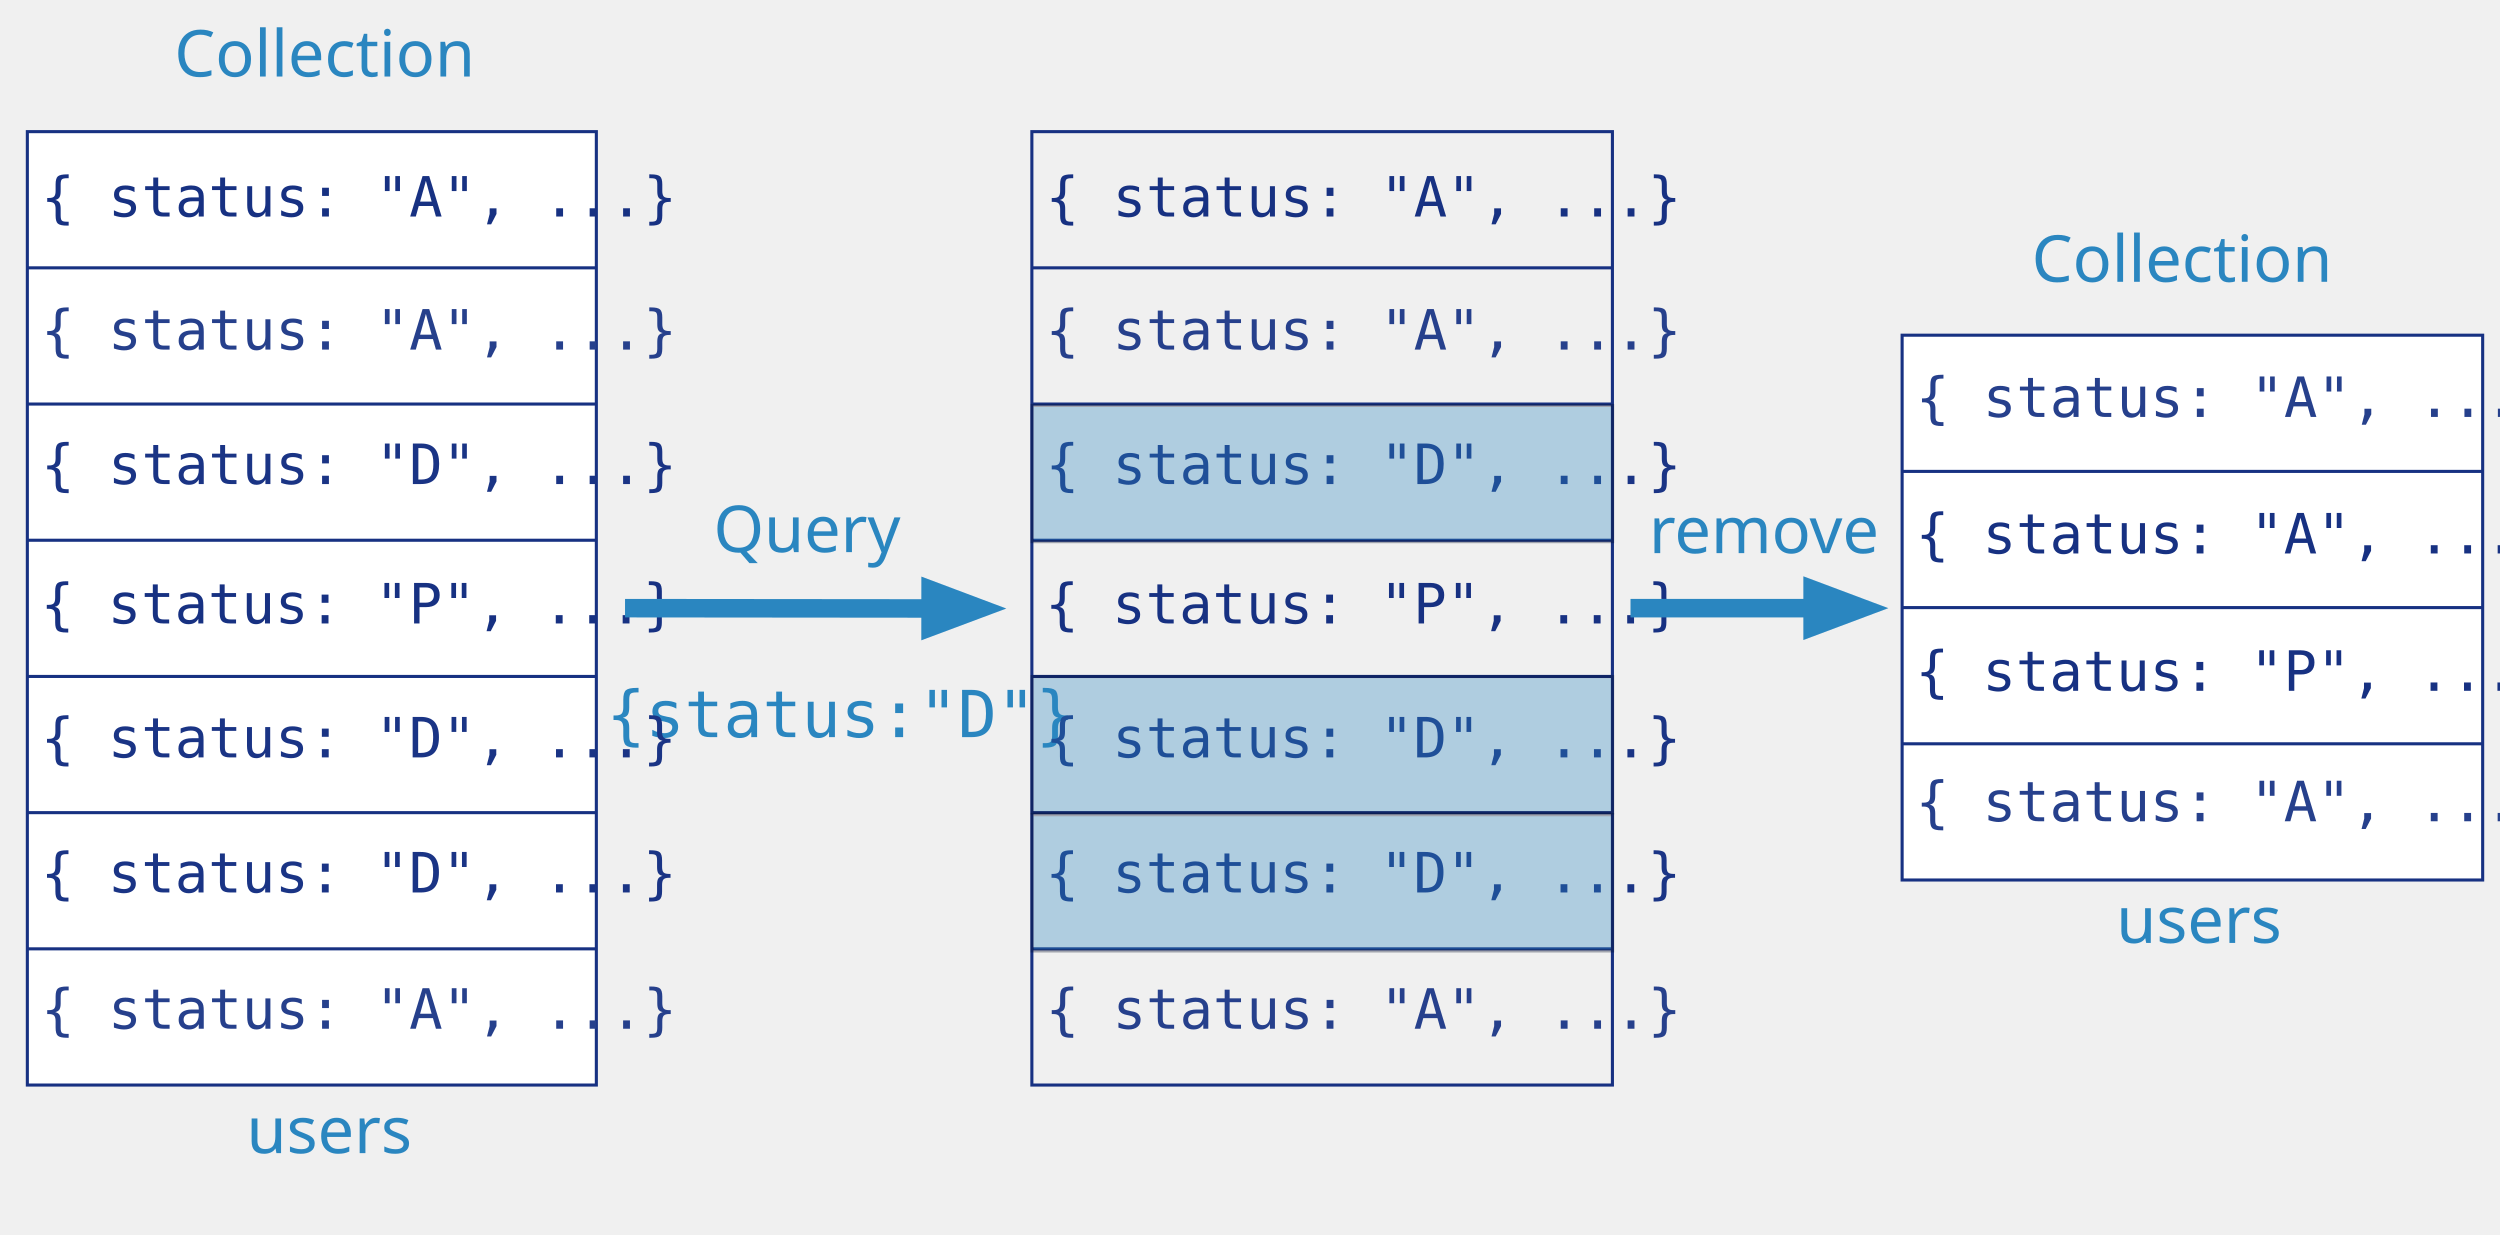
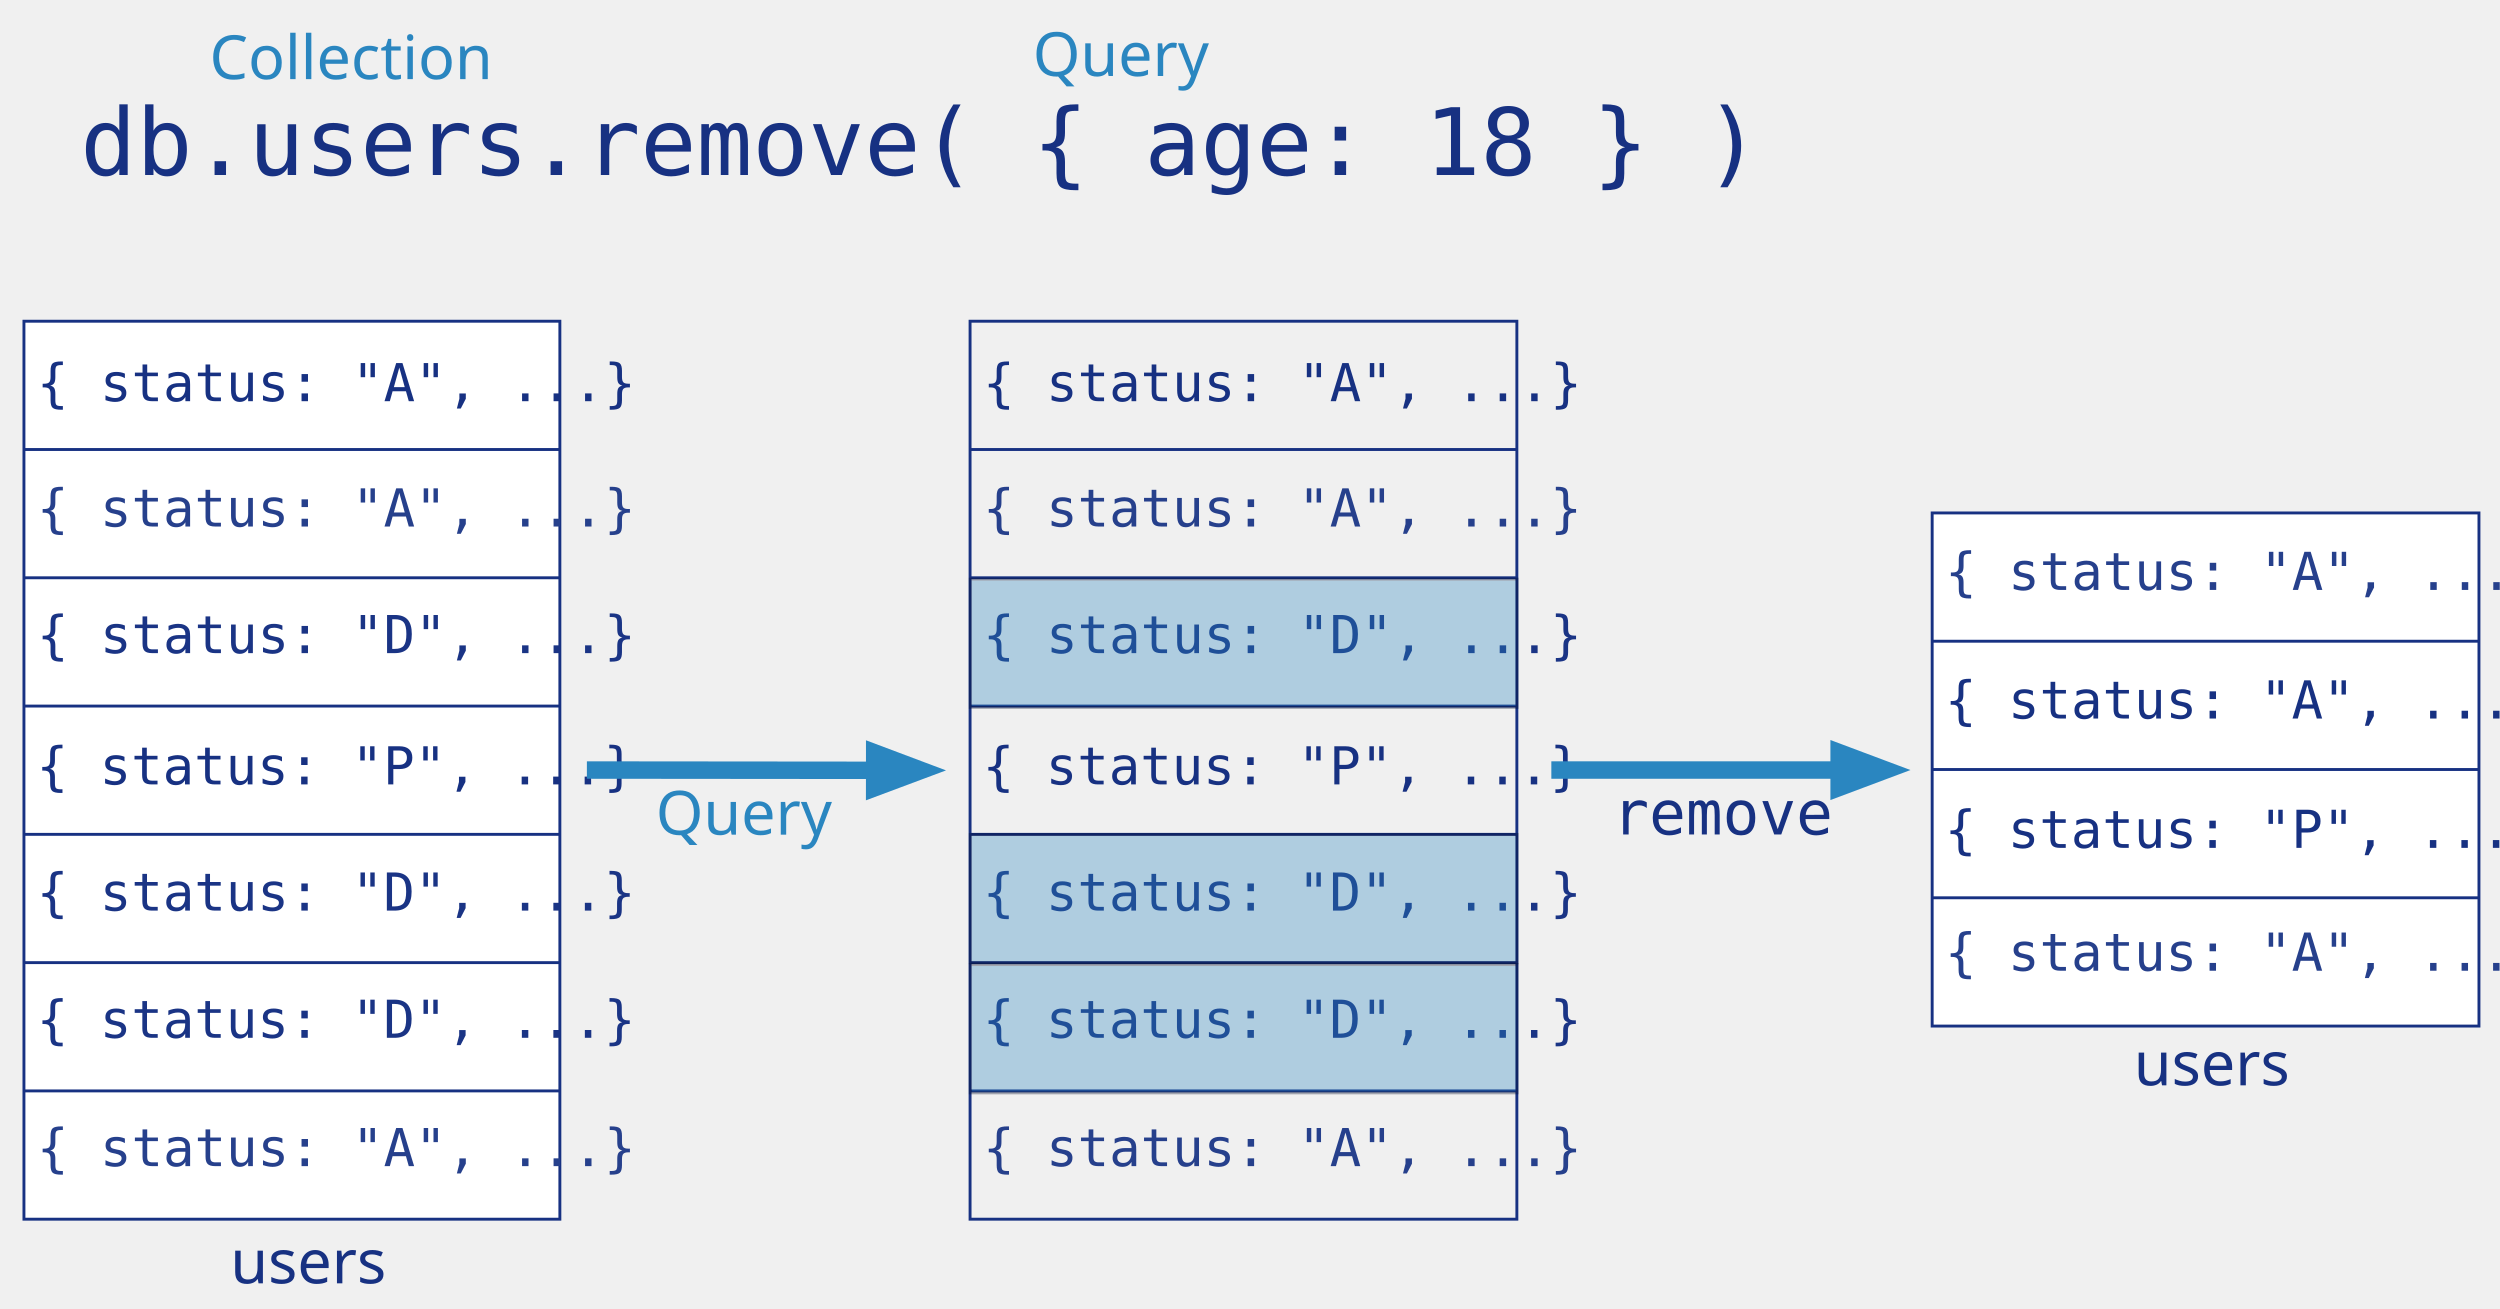
- <svg xmlns="http://www.w3.org/2000/svg" version="1.1" x="0px" y="0px" width="810" height="400" viewBox="0, 0, 810, 400">
+ <svg xmlns="http://www.w3.org/2000/svg" version="1.1" x="0px" y="0px" width="860" height="450" viewBox="0, 0, 860, 450">
  <g id="Layer 1">
    <g>
      <g>
-         <path d="M8.859,42.652 L193.216,42.652 L193.216,351.555 L8.859,351.555 z" fill="#FFFFFF" />
-         <path d="M8.859,42.652 L193.216,42.652 L193.216,351.555 L8.859,351.555 z" fill-opacity="0" stroke="#173182" stroke-width="1" />
+         <g>
+           <path d="M8.237,110.5 L192.594,110.5 L192.594,419.402 L8.237,419.402 z" fill="#FFFFFF" />
+           <path d="M8.237,110.5 L192.594,110.5 L192.594,419.402 L8.237,419.402 z" fill-opacity="0" stroke="#173182" stroke-width="1" />
+         </g>
+         <path d="M8.237,154.629 L192.594,154.629" fill-opacity="0" stroke="#173182" stroke-width="1" />
+         <path d="M8.237,242.887 L192.594,242.887" fill-opacity="0" stroke="#173182" stroke-width="1" />
+         <path d="M8.237,198.758 L192.594,198.758" fill-opacity="0" stroke="#173182" stroke-width="1" />
+         <path d="M8.237,287.016 L192.594,287.016" fill-opacity="0" stroke="#173182" stroke-width="1" />
+         <path d="M8.237,331.145 L192.594,331.145" fill-opacity="0" stroke="#173182" stroke-width="1" />
+         <path d="M8.237,375.273 L192.594,375.273" fill-opacity="0" stroke="#173182" stroke-width="1" />
      </g>
-       <path d="M8.859,86.781 L193.216,86.781" fill-opacity="0" stroke="#173182" stroke-width="1" />
-       <path d="M8.859,175.039 L193.216,175.039" fill-opacity="0" stroke="#173182" stroke-width="1" />
-       <path d="M8.859,130.91 L193.216,130.91" fill-opacity="0" stroke="#173182" stroke-width="1" />
-       <path d="M8.859,219.168 L193.216,219.168" fill-opacity="0" stroke="#173182" stroke-width="1" />
-       <path d="M8.859,263.297 L193.216,263.297" fill-opacity="0" stroke="#173182" stroke-width="1" />
-       <path d="M8.859,307.426 L193.216,307.426" fill-opacity="0" stroke="#173182" stroke-width="1" />
+       <text transform="matrix(1, 0, 0, 1, 100.226, 134.58)">
+         <tspan x="-87.489" y="3.436" font-family="Inconsolata" font-size="18" fill="#173182">{ status: "A", ...}</tspan>
+       </text>
+       <text transform="matrix(1, 0, 0, 1, 100.226, 179.047)">
+         <tspan x="-87.489" y="2.074" font-family="Inconsolata" font-size="18" fill="#26408C">{ status: "A", ...}</tspan>
+       </text>
+       <text transform="matrix(1, 0, 0, 1, 100.157, 266.736)">
+         <tspan x="-87.557" y="3.105" font-family="Inconsolata" font-size="18" fill="#173182">{ status: "P", ...}</tspan>
+       </text>
+       <text transform="matrix(1, 0, 0, 1, 100.226, 222.059)">
+         <tspan x="-87.489" y="2.617" font-family="Inconsolata" font-size="18" fill="#1A3485">{ status: "D", ...}</tspan>
+       </text>
+       <text transform="matrix(1, 0, 0, 1, 101.787, 434.973)">
+         <tspan x="-22.534" y="6.5" font-family="GillSans" font-size="21" fill="#173182">users</tspan>
+       </text>
+       <g>
+         <path d="M201.886,264.893 L300.886,264.989" fill-opacity="0" stroke="#2A86C0" stroke-width="6" />
+         <path d="M300.88,270.989 L316.886,265.005 L300.892,258.989 z" fill="#2A86C0" fill-opacity="1" stroke="#2A86C0" stroke-width="6" stroke-opacity="1" />
+       </g>
+       <text transform="matrix(1, 0, 0, 1, 255.623, 281.688)">
+         <tspan x="-30.038" y="5.436" font-family="GillSans" font-size="21" fill="#2A86C0">Query</tspan>
+       </text>
+       <text transform="matrix(1, 0, 0, 1, 100.157, 310.635)">
+         <tspan x="-87.489" y="2.617" font-family="Inconsolata" font-size="18" fill="#1A3485">{ status: "D", ...}</tspan>
+       </text>
+       <text transform="matrix(1, 0, 0, 1, 100.157, 354.392)">
+         <tspan x="-87.489" y="2.617" font-family="Inconsolata" font-size="18" fill="#1A3485">{ status: "D", ...}</tspan>
+       </text>
+       <text transform="matrix(1, 0, 0, 1, 100.226, 399.076)">
+         <tspan x="-87.489" y="2.074" font-family="Inconsolata" font-size="18" fill="#26408C">{ status: "A", ...}</tspan>
+       </text>
+       <g>
+         <g>
+           <g>
+             <path d="M333.703,110.5 L521.802,110.5 L521.802,419.402 L333.703,419.402 z" fill-opacity="0" stroke="#173182" stroke-width="1" />
+             <path d="M333.703,154.629 L521.802,154.629" fill-opacity="0" stroke="#173182" stroke-width="1" />
+             <path d="M333.703,242.887 L521.802,242.887" fill-opacity="0" stroke="#173182" stroke-width="1" />
+             <path d="M333.703,198.758 L521.802,198.758" fill-opacity="0" stroke="#173182" stroke-width="1" />
+             <path d="M333.703,287.016 L521.802,287.016" fill-opacity="0" stroke="#173182" stroke-width="1" />
+             <path d="M333.703,331.145 L521.802,331.145" fill-opacity="0" stroke="#173182" stroke-width="1" />
+             <path d="M333.703,375.273 L521.802,375.273" fill-opacity="0" stroke="#173182" stroke-width="1" />
+           </g>
+           <text transform="matrix(1, 0, 0, 1, 425.693, 134.58)">
+             <tspan x="-87.489" y="3.436" font-family="Inconsolata" font-size="18" fill="#173182">{ status: "A", ...}</tspan>
+           </text>
+           <text transform="matrix(1, 0, 0, 1, 425.693, 179.047)">
+             <tspan x="-87.489" y="2.074" font-family="Inconsolata" font-size="18" fill="#26408C">{ status: "A", ...}</tspan>
+           </text>
+           <text transform="matrix(1, 0, 0, 1, 425.624, 266.736)">
+             <tspan x="-87.557" y="3.105" font-family="Inconsolata" font-size="18" fill="#173182">{ status: "P", ...}</tspan>
+           </text>
+           <text transform="matrix(1, 0, 0, 1, 425.693, 222.059)">
+             <tspan x="-87.489" y="2.617" font-family="Inconsolata" font-size="18" fill="#1A3485">{ status: "D", ...}</tspan>
+           </text>
+           <text transform="matrix(1, 0, 0, 1, 425.624, 310.635)">
+             <tspan x="-87.489" y="2.617" font-family="Inconsolata" font-size="18" fill="#1A3485">{ status: "D", ...}</tspan>
+           </text>
+           <text transform="matrix(1, 0, 0, 1, 425.624, 354.392)">
+             <tspan x="-87.489" y="2.617" font-family="Inconsolata" font-size="18" fill="#1A3485">{ status: "D", ...}</tspan>
+           </text>
+           <text transform="matrix(1, 0, 0, 1, 425.693, 399.076)">
+             <tspan x="-87.489" y="2.074" font-family="Inconsolata" font-size="18" fill="#26408C">{ status: "A", ...}</tspan>
+           </text>
+         </g>
+         <g opacity="0.33">
+           <path d="M333.779,199.219 L521.878,199.219 L521.878,243.348 L333.779,243.348 z" fill="#2A86C0" />
+           <path d="M333.779,199.219 L521.878,199.219 L521.878,243.348 L333.779,243.348 z" fill-opacity="0" stroke="#000A27" stroke-width="1" />
+         </g>
+         <g opacity="0.33">
+           <path d="M333.779,287.071 L521.878,287.071 L521.878,331.2 L333.779,331.2 z" fill="#2A86C0" />
+           <path d="M333.779,287.071 L521.878,287.071 L521.878,331.2 L333.779,331.2 z" fill-opacity="0" stroke="#000A27" stroke-width="1" />
+         </g>
+         <g opacity="0.33">
+           <path d="M333.779,331.827 L521.878,331.827 L521.878,375.956 L333.779,375.956 z" fill="#2A86C0" />
+           <path d="M333.779,331.827 L521.878,331.827 L521.878,375.956 L333.779,375.956 z" fill-opacity="0" stroke="#000A27" stroke-width="1" />
+         </g>
+       </g>
+       <g>
+         <path d="M533.661,264.893 L632.661,264.893" fill-opacity="0" stroke="#2A86C0" stroke-width="6" />
+         <path d="M632.661,270.893 L648.661,264.893 L632.661,258.893 z" fill="#2A86C0" fill-opacity="1" stroke="#2A86C0" stroke-width="6" stroke-opacity="1" />
+       </g>
+       <g>
+         <path d="M664.664,176.452 L852.763,176.452 L852.763,352.967 L664.664,352.967 z" fill="#FFFFFF" />
+         <path d="M664.664,176.452 L852.763,176.452 L852.763,352.967 L664.664,352.967 z" fill-opacity="0" stroke="#173182" stroke-width="1" />
+       </g>
+       <path d="M664.664,264.71 L852.763,264.71" fill-opacity="0" stroke="#173182" stroke-width="1" />
+       <path d="M664.664,220.581 L852.763,220.581" fill-opacity="0" stroke="#173182" stroke-width="1" />
+       <path d="M664.664,308.839 L852.763,308.839" fill-opacity="0" stroke="#173182" stroke-width="1" />
+       <text transform="matrix(1, 0, 0, 1, 756.654, 200.87)">
+         <tspan x="-87.489" y="2.074" font-family="Inconsolata" font-size="18" fill="#26408C">{ status: "A", ...}</tspan>
+       </text>
+       <text transform="matrix(1, 0, 0, 1, 756.585, 288.559)">
+         <tspan x="-87.557" y="3.105" font-family="Inconsolata" font-size="18" fill="#173182">{ status: "P", ...}</tspan>
+       </text>
+       <text transform="matrix(1, 0, 0, 1, 756.585, 331.854)">
+         <tspan x="-87.489" y="2.074" font-family="Inconsolata" font-size="18" fill="#26408C">{ status: "A", ...}</tspan>
+       </text>
+       <text transform="matrix(1, 0, 0, 1, 756.585, 243.737)">
+         <tspan x="-87.489" y="3.436" font-family="Inconsolata" font-size="18" fill="#173182">{ status: "A", ...}</tspan>
+       </text>
+       <text transform="matrix(1, 0, 0, 1, 756.585, 366.848)">
+         <tspan x="-22.534" y="6.5" font-family="GillSans" font-size="21" fill="#173182">users</tspan>
+       </text>
+       <text transform="matrix(1, 0, 0, 1, 592.182, 282.681)">
+         <tspan x="-37.536" y="4.38" font-family="Inconsolata" font-size="21" fill="#173182">remove</tspan>
+       </text>
    </g>
-     <text transform="matrix(1, 0, 0, 1, 100.848, 66.732)">
-       <tspan x="-87.489" y="3.436" font-family="Inconsolata" font-size="18" fill="#173182">{ status: "A", ...}</tspan>
+     <text transform="matrix(1, 0, 0, 1, 287.894, 50.211)">
+       <tspan x="-260.253" y="10" font-family="Inconsolata" font-size="32" fill="#173182">db.users.remove( { age: 18 } )</tspan>
    </text>
-     <text transform="matrix(1, 0, 0, 1, 100.848, 111.199)">
-       <tspan x="-87.489" y="2.074" font-family="Inconsolata" font-size="18" fill="#26408C">{ status: "A", ...}</tspan>
-     </text>
-     <text transform="matrix(1, 0, 0, 1, 100.779, 198.888)">
-       <tspan x="-87.557" y="3.105" font-family="Inconsolata" font-size="18" fill="#173182">{ status: "P", ...}</tspan>
-     </text>
-     <text transform="matrix(1, 0, 0, 1, 100.848, 154.211)">
-       <tspan x="-87.489" y="2.617" font-family="Inconsolata" font-size="18" fill="#1A3485">{ status: "D", ...}</tspan>
-     </text>
-     <text transform="matrix(1, 0, 0, 1, 102.409, 367.125)">
-       <tspan x="-22.534" y="6.5" font-family="GillSans" font-size="21" fill="#2A86C0">users</tspan>
-     </text>
-     <text transform="matrix(1, 0, 0, 1, 262.008, 236.928)">
-       <tspan x="-65.496" y="1.905" font-family="Inconsolata" font-size="21" fill="#2A86C0">{status:"D"}</tspan>
-     </text>
-     <g>
-       <path d="M202.508,197.045 L301.509,197.142" fill-opacity="0" stroke="#2A86C0" stroke-width="6" />
-       <path d="M301.503,203.142 L317.509,197.157 L301.514,191.142 z" fill="#2A86C0" fill-opacity="1" stroke="#2A86C0" stroke-width="6" stroke-opacity="1" />
-     </g>
-     <text transform="matrix(1, -0, 0, 1, 100.779, 18.294)">
+     <text transform="matrix(1, -0, 0, 1, 116.367, 20.711)">
      <tspan x="-44.302" y="6.5" font-family="GillSans" font-size="21" fill="#2A86C0">Collection</tspan>
    </text>
-     <text transform="matrix(1, 0, 0, 1, 261.206, 173.447)">
+     <text transform="matrix(1, 0, 0, 1, 385.311, 20.711)">
      <tspan x="-30.038" y="5.436" font-family="GillSans" font-size="21" fill="#2A86C0">Query</tspan>
-     </text>
-     <text transform="matrix(1, 0, 0, 1, 100.779, 242.787)">
-       <tspan x="-87.489" y="2.617" font-family="Inconsolata" font-size="18" fill="#1A3485">{ status: "D", ...}</tspan>
-     </text>
-     <text transform="matrix(1, 0, 0, 1, 100.779, 286.544)">
-       <tspan x="-87.489" y="2.617" font-family="Inconsolata" font-size="18" fill="#1A3485">{ status: "D", ...}</tspan>
-     </text>
-     <text transform="matrix(1, 0, 0, 1, 100.848, 331.228)">
-       <tspan x="-87.489" y="2.074" font-family="Inconsolata" font-size="18" fill="#26408C">{ status: "A", ...}</tspan>
-     </text>
-     <g>
-       <g>
-         <g>
-           <path d="M334.325,42.652 L522.424,42.652 L522.424,351.555 L334.325,351.555 z" fill-opacity="0" stroke="#173182" stroke-width="1" />
-           <path d="M334.325,86.781 L522.424,86.781" fill-opacity="0" stroke="#173182" stroke-width="1" />
-           <path d="M334.325,175.039 L522.424,175.039" fill-opacity="0" stroke="#173182" stroke-width="1" />
-           <path d="M334.325,130.91 L522.424,130.91" fill-opacity="0" stroke="#173182" stroke-width="1" />
-           <path d="M334.325,219.168 L522.424,219.168" fill-opacity="0" stroke="#173182" stroke-width="1" />
-           <path d="M334.325,263.297 L522.424,263.297" fill-opacity="0" stroke="#173182" stroke-width="1" />
-           <path d="M334.325,307.426 L522.424,307.426" fill-opacity="0" stroke="#173182" stroke-width="1" />
-         </g>
-         <text transform="matrix(1, 0, 0, 1, 426.315, 66.732)">
-           <tspan x="-87.489" y="3.436" font-family="Inconsolata" font-size="18" fill="#173182">{ status: "A", ...}</tspan>
-         </text>
-         <text transform="matrix(1, 0, 0, 1, 426.315, 111.199)">
-           <tspan x="-87.489" y="2.074" font-family="Inconsolata" font-size="18" fill="#26408C">{ status: "A", ...}</tspan>
-         </text>
-         <text transform="matrix(1, 0, 0, 1, 426.247, 198.888)">
-           <tspan x="-87.557" y="3.105" font-family="Inconsolata" font-size="18" fill="#173182">{ status: "P", ...}</tspan>
-         </text>
-         <text transform="matrix(1, 0, 0, 1, 426.315, 154.211)">
-           <tspan x="-87.489" y="2.617" font-family="Inconsolata" font-size="18" fill="#1A3485">{ status: "D", ...}</tspan>
-         </text>
-         <text transform="matrix(1, 0, 0, 1, 426.247, 242.787)">
-           <tspan x="-87.489" y="2.617" font-family="Inconsolata" font-size="18" fill="#1A3485">{ status: "D", ...}</tspan>
-         </text>
-         <text transform="matrix(1, 0, 0, 1, 426.247, 286.544)">
-           <tspan x="-87.489" y="2.617" font-family="Inconsolata" font-size="18" fill="#1A3485">{ status: "D", ...}</tspan>
-         </text>
-         <text transform="matrix(1, 0, 0, 1, 426.315, 331.228)">
-           <tspan x="-87.489" y="2.074" font-family="Inconsolata" font-size="18" fill="#26408C">{ status: "A", ...}</tspan>
-         </text>
-       </g>
-       <g opacity="0.33">
-         <path d="M334.401,131.371 L522.5,131.371 L522.5,175.5 L334.401,175.5 z" fill="#2A86C0" />
-         <path d="M334.401,131.371 L522.5,131.371 L522.5,175.5 L334.401,175.5 z" fill-opacity="0" stroke="#000A27" stroke-width="1" />
-       </g>
-       <g opacity="0.33">
-         <path d="M334.401,219.223 L522.5,219.223 L522.5,263.352 L334.401,263.352 z" fill="#2A86C0" />
-         <path d="M334.401,219.223 L522.5,219.223 L522.5,263.352 L334.401,263.352 z" fill-opacity="0" stroke="#000A27" stroke-width="1" />
-       </g>
-       <g opacity="0.33">
-         <path d="M334.401,263.98 L522.5,263.98 L522.5,308.109 L334.401,308.109 z" fill="#2A86C0" />
-         <path d="M334.401,263.98 L522.5,263.98 L522.5,308.109 L334.401,308.109 z" fill-opacity="0" stroke="#000A27" stroke-width="1" />
-       </g>
-     </g>
-     <g>
-       <path d="M528.284,197.045 L587.284,197.045" fill-opacity="0" stroke="#2A86C0" stroke-width="6" />
-       <path d="M587.284,203.045 L603.284,197.045 L587.284,191.045 z" fill="#2A86C0" fill-opacity="1" stroke="#2A86C0" stroke-width="6" stroke-opacity="1" />
-     </g>
-     <text transform="matrix(1, 0, 0, 1, 571.805, 173.834)">
-       <tspan x="-37.536" y="5.38" font-family="GillSans" font-size="21" fill="#2A86C0">remove</tspan>
-     </text>
-     <g>
-       <path d="M616.286,108.604 L804.385,108.604 L804.385,285.12 L616.286,285.12 z" fill="#FFFFFF" />
-       <path d="M616.286,108.604 L804.385,108.604 L804.385,285.12 L616.286,285.12 z" fill-opacity="0" stroke="#173182" stroke-width="1" />
-     </g>
-     <path d="M616.286,196.862 L804.385,196.862" fill-opacity="0" stroke="#173182" stroke-width="1" />
-     <path d="M616.286,152.733 L804.385,152.733" fill-opacity="0" stroke="#173182" stroke-width="1" />
-     <path d="M616.286,240.991 L804.385,240.991" fill-opacity="0" stroke="#173182" stroke-width="1" />
-     <text transform="matrix(1, 0, 0, 1, 708.276, 133.022)">
-       <tspan x="-87.489" y="2.074" font-family="Inconsolata" font-size="18" fill="#26408C">{ status: "A", ...}</tspan>
-     </text>
-     <text transform="matrix(1, 0, 0, 1, 708.208, 220.711)">
-       <tspan x="-87.557" y="3.105" font-family="Inconsolata" font-size="18" fill="#173182">{ status: "P", ...}</tspan>
-     </text>
-     <text transform="matrix(1, 0, 0, 1, 708.207, 264.007)">
-       <tspan x="-87.489" y="2.074" font-family="Inconsolata" font-size="18" fill="#26408C">{ status: "A", ...}</tspan>
-     </text>
-     <text transform="matrix(1, 0, 0, 1, 708.208, 175.889)">
-       <tspan x="-87.489" y="3.436" font-family="Inconsolata" font-size="18" fill="#173182">{ status: "A", ...}</tspan>
-     </text>
-     <text transform="matrix(1, 0, 0, 1, 708.207, 299)">
-       <tspan x="-22.534" y="6.5" font-family="GillSans" font-size="21" fill="#2A86C0">users</tspan>
-     </text>
-     <text transform="matrix(1, -0, 0, 1, 702.563, 84.797)">
-       <tspan x="-44.302" y="6.5" font-family="GillSans" font-size="21" fill="#2A86C0">Collection</tspan>
    </text>
  </g>
  <defs />
</svg>
